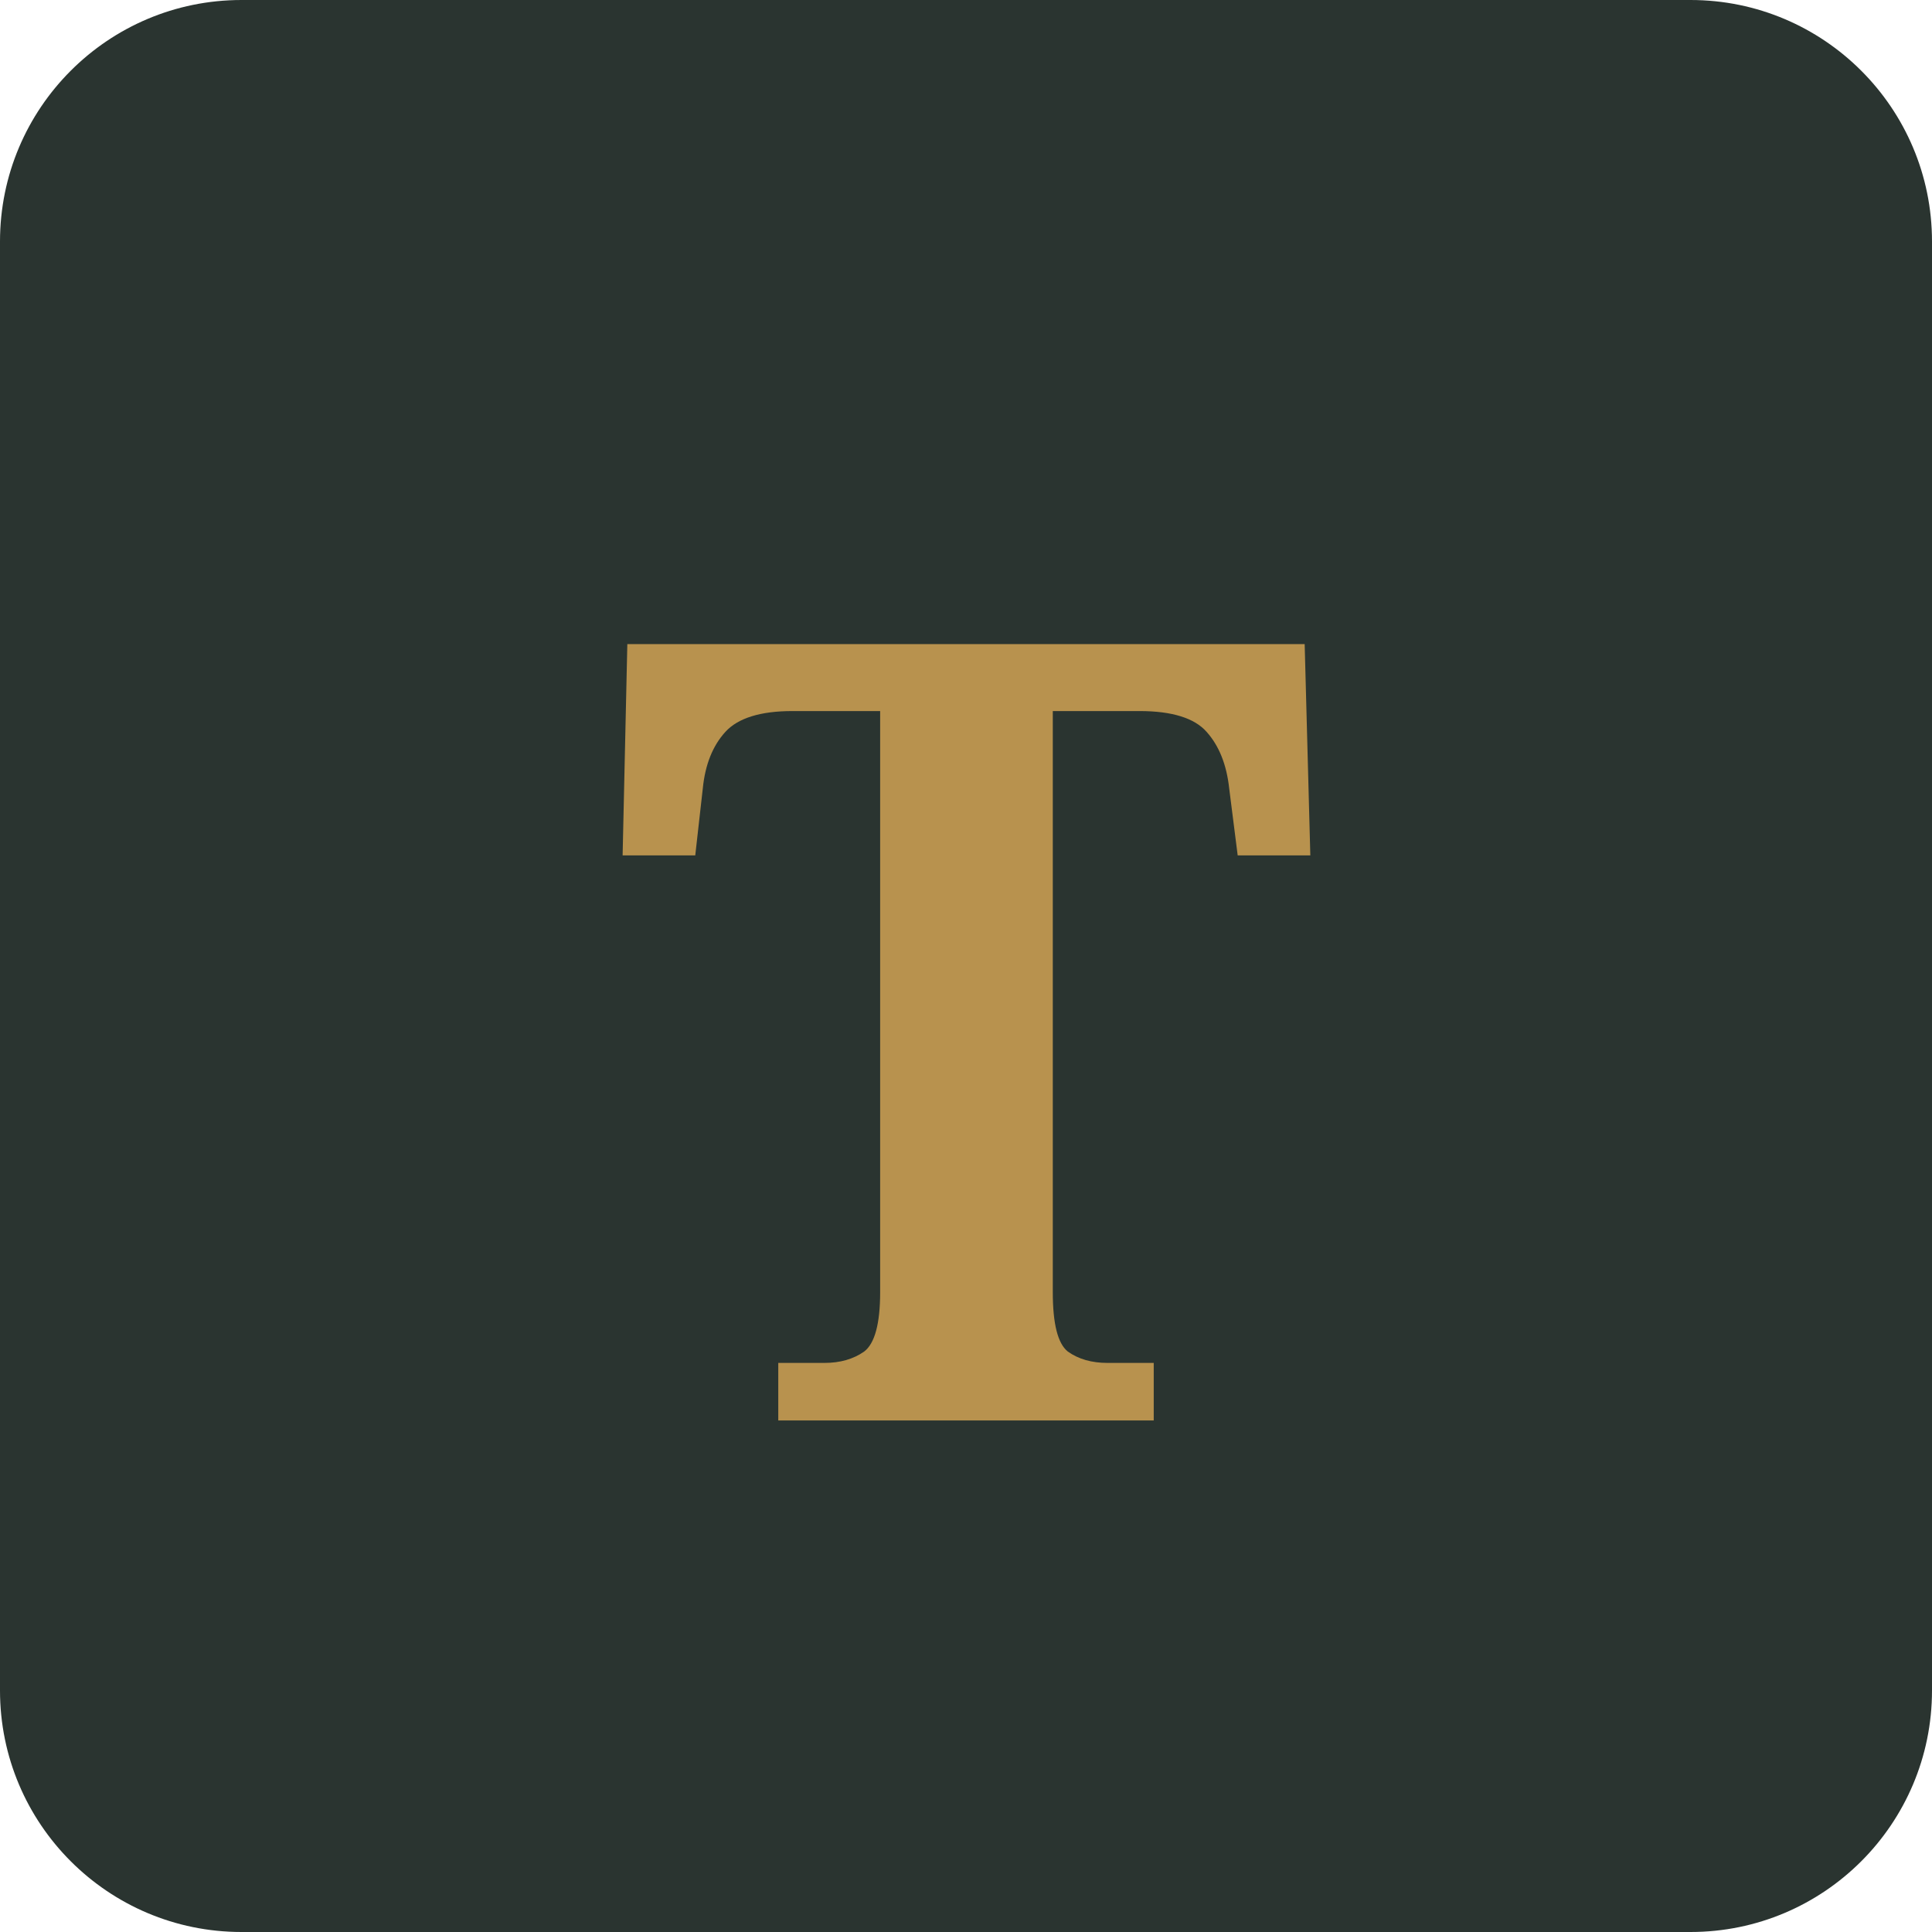
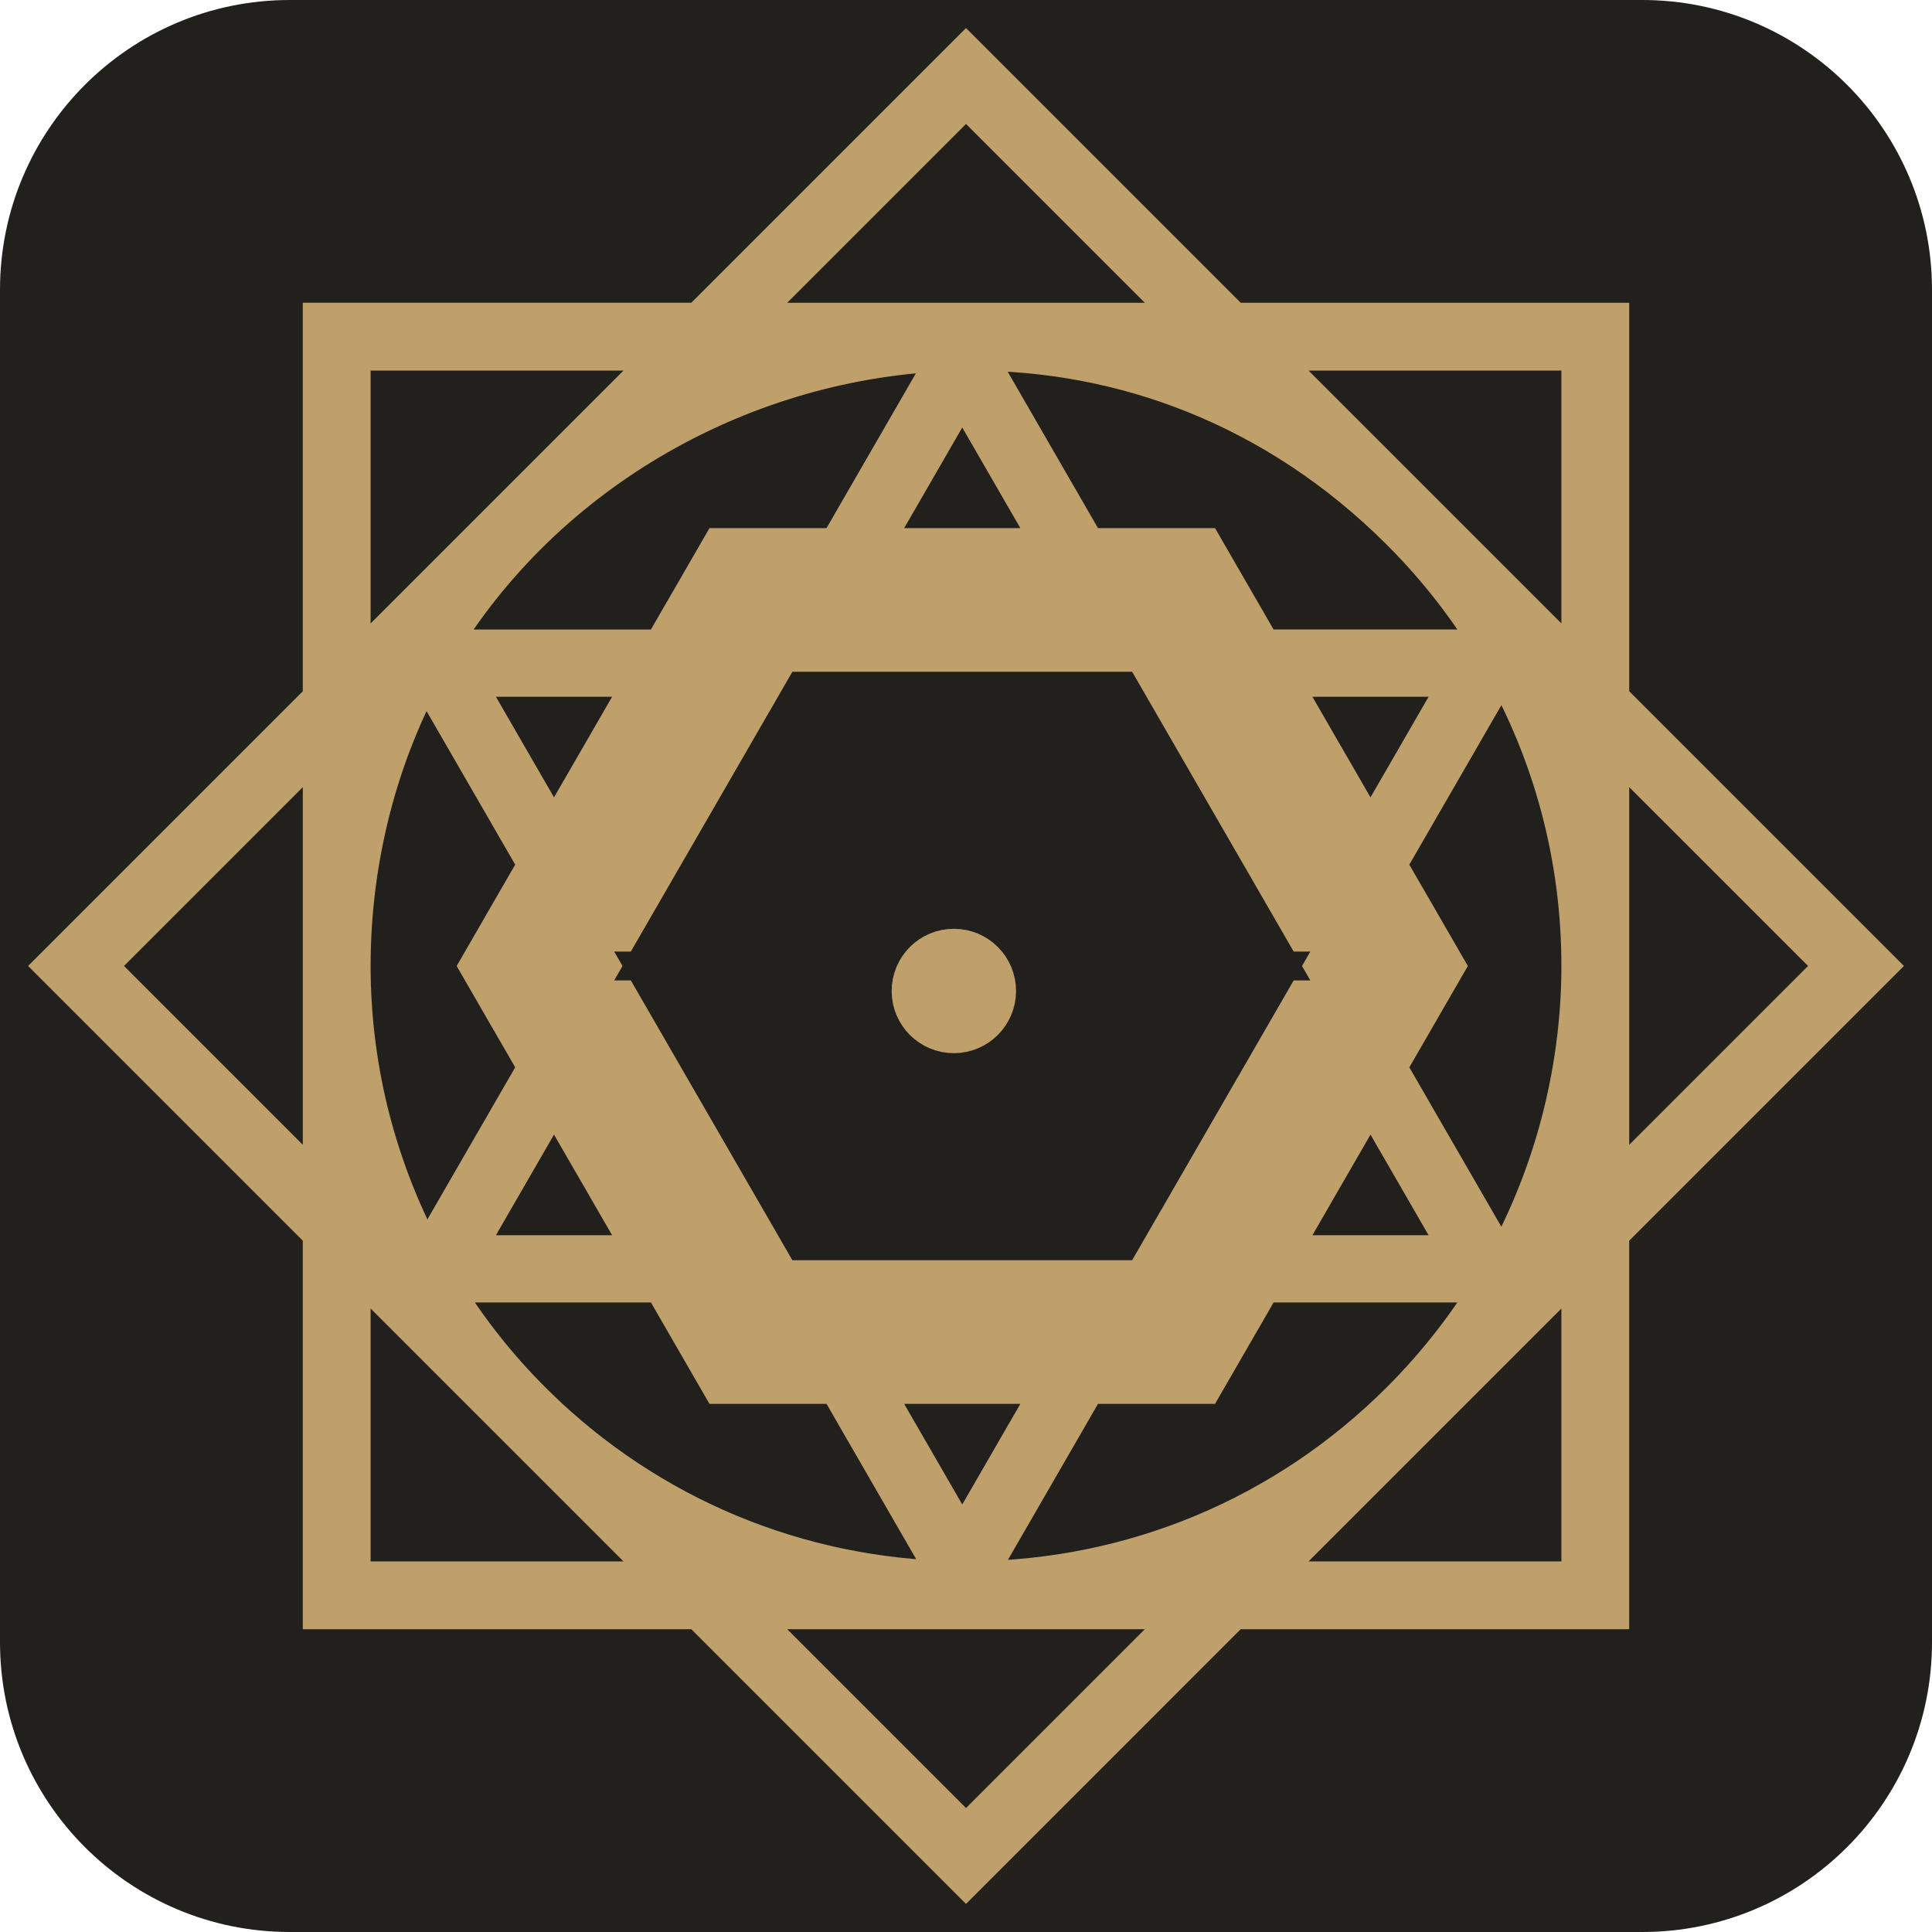
- <svg xmlns="http://www.w3.org/2000/svg" viewBox="0 0 32 32">
-   <rect width="32" height="32" rx="4" fill="#2A3430" />
-   <text x="50%" y="54%" dominant-baseline="middle" text-anchor="middle" font-family="serif" font-size="18" font-weight="700" fill="#b8924e">T</text>
+ <svg xmlns="http://www.w3.org/2000/svg" viewBox="0 0 32 32" width="32" height="32">
+   <rect width="32" height="32" rx="4.80" fill="#22201c" />
+   <g transform="translate(0.425 0.589) scale(0.016052)" fill="#bfa06a" stroke="#bfa06a" stroke-width="43.61" stroke-linejoin="miter" stroke-miterlimit="2">
+     <path d="M1632.81,685.57v-388.06h-388.08L970.29,23.08l-274.43,274.42h-388.1v388.1L33.34,960.03l274.42,274.44v388.13h388.11l274.41,274.43,274.42-274.43h388.1v-388.1l274.47-274.47-274.47-274.46ZM307.77,1197.18l-237.14-237.15,237.14-237.14v474.29ZM966.42,1559.3l-158.1-273.84h316.2l-158.1,273.84ZM1214.68,530.06l248.26,430-248.26,430h-496.51l-248.26-430,248.26-430h496.51ZM763.66,1259.68h-316.2l158.1-273.84,158.1,273.84ZM447.46,660.43h316.2l-158.1,273.84-158.1-273.84ZM1124.52,634.65h-316.2l158.1-273.84,158.1,273.84ZM1327.28,985.84l158.1,273.84h-316.2l158.1-273.84ZM1169.18,660.43h316.2l-158.1,273.84-158.1-273.84ZM1154.29,634.65l-179.38-310.69c156.52-.46,315.96,57,445.2,186.23,37.86,37.86,70.33,79.66,97.09,124.45h-362.91ZM970.29,60.37l237.15,237.14h-474.29l237.14-237.14ZM957.75,324.27l-179.2,310.39h-356.33c113.04-188.6,320.37-303.94,535.54-310.39ZM334.13,323.87h335.37l-335.37,335.37v-335.37ZM412.53,651.49l178.15,308.56-177.31,307.11c-49.8-90.3-79.24-195.05-79.24-307.14s28.97-219.79,78.4-308.54ZM334.13,1596.24v-335.4l335.39,335.4h-335.39ZM525.88,1415.29h-.01s-10.8-10.79-10.8-10.79l.02-.02c-34.6-35.42-65.38-75.4-91.34-119.02h354.8l179.25,310.48c-162.5-3.12-315.47-66.88-431.92-180.65ZM970.29,1859.75l-237.13-237.15h474.27l-237.14,237.15ZM974.93,1596.12l179.37-310.67h362.76c-25.7,43.21-57.68,85.19-96.94,124.46-119,119.05-276.95,185.01-445.19,186.21ZM1606.45,1596.24h-335.37l167.63-167.63s.04-.03.05-.05c.01-.01.03-.03.04-.04l167.65-167.65v335.37ZM1523.57,1274.25l-181.4-314.2,181.4-314.19c53.98,94.72,82.88,202.19,82.88,314.16,0,97.03-23.11,208.86-82.88,314.22ZM1606.45,659.21l-335.36-335.34h335.36v335.34ZM1632.81,722.85l237.19,237.18-237.19,237.19v-474.37Z" />
+     <circle cx="957.75" cy="985.84" r="42.37" />
+   </g>
</svg>
